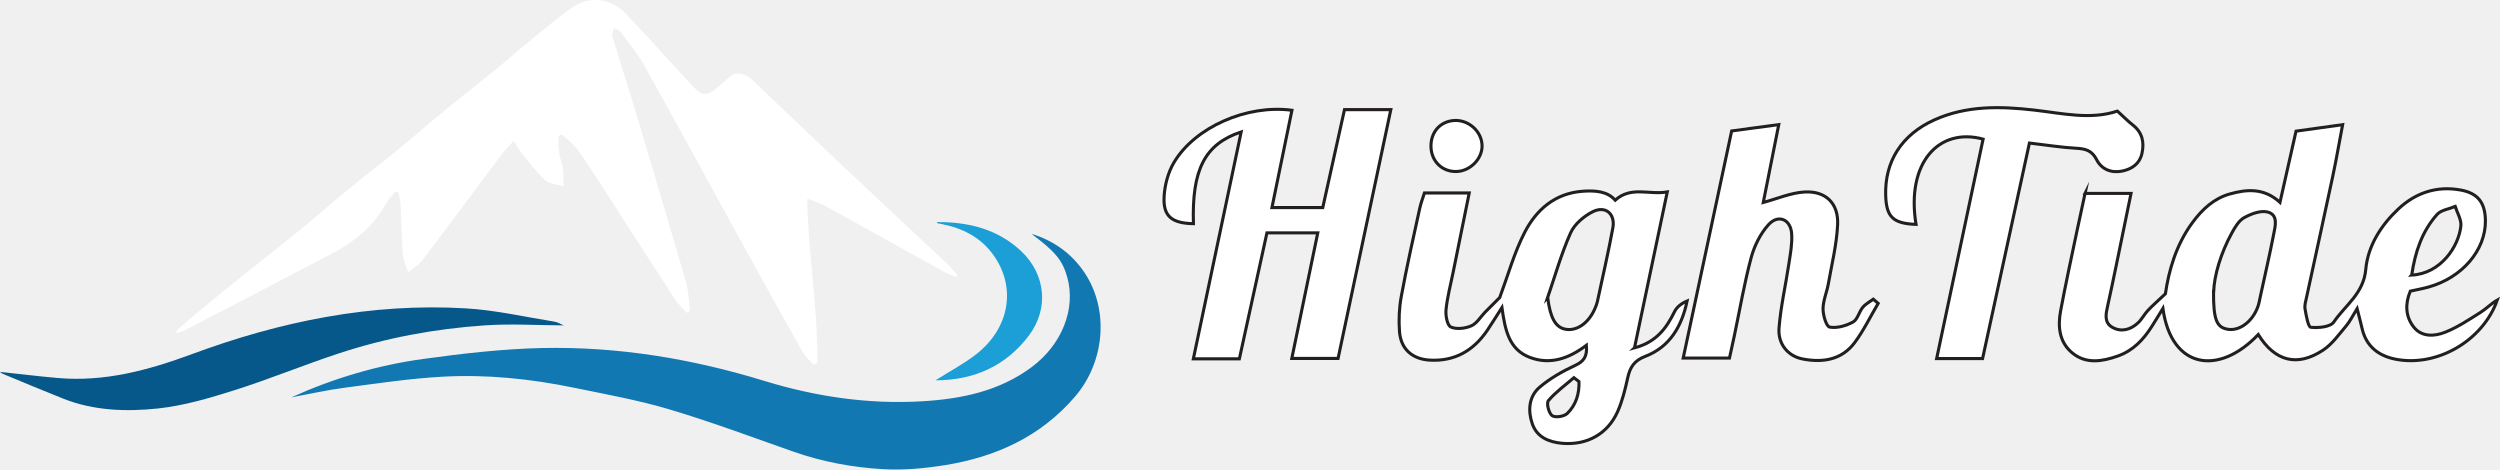
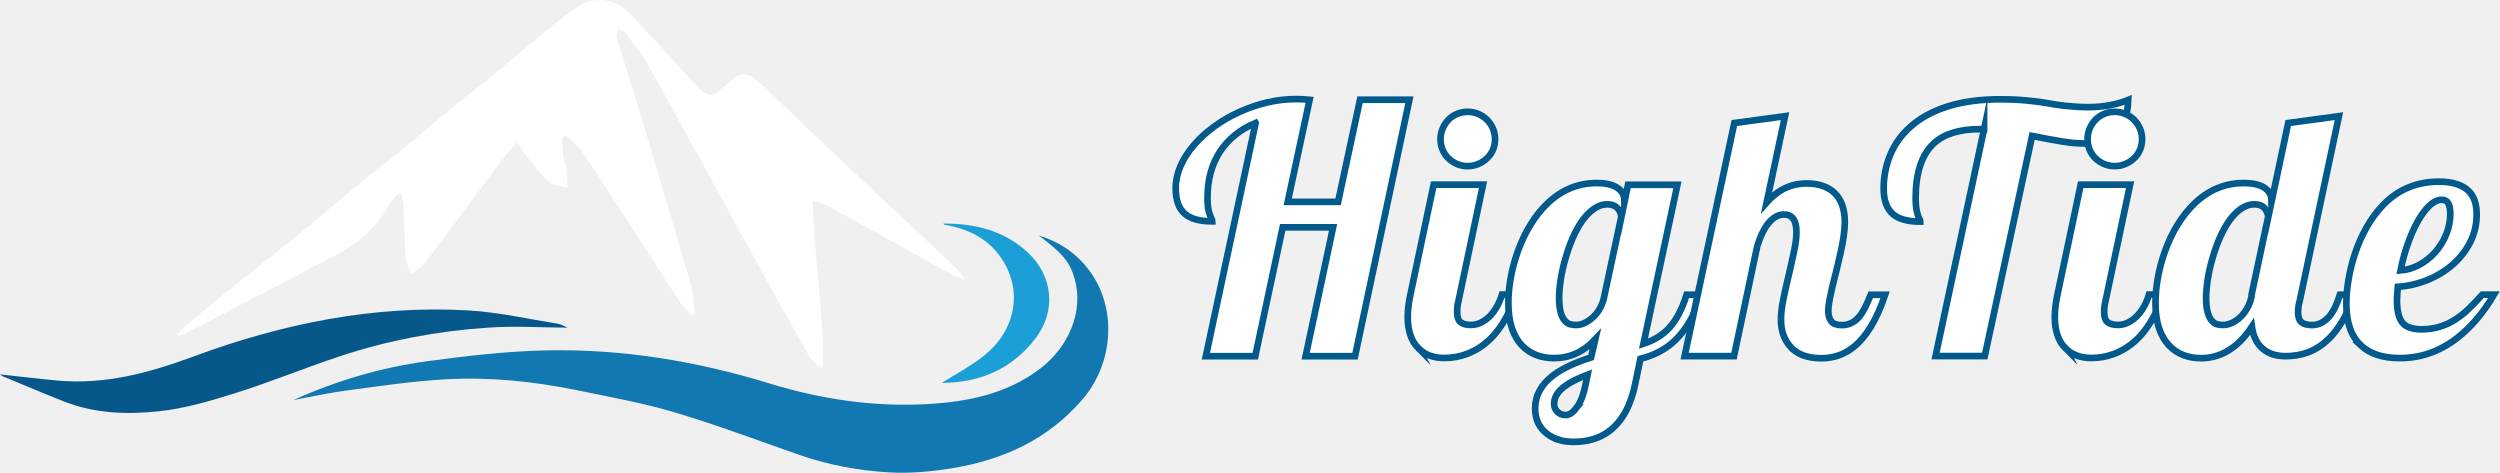
- <svg xmlns="http://www.w3.org/2000/svg" viewBox="0 0 389.05 73.06">
+ <svg xmlns="http://www.w3.org/2000/svg" viewBox="0 0 375.16 70.94">
  <defs>
-     <style>
-     .d{fill:#fff;}
-     .e{fill:#1278b1;}
-     .f{fill:#1c9ed7;}
-     .g{fill:#ffffff;}
-     .h{fill:#06588b;}
-     .g{stroke:#231f20;stroke-miterlimit:10;stroke-width:.48px;}
- </style>
+     <style>.d,.e{fill:#fff;}.f{fill:#1278b1;}.g{fill:#1c9ed7;}.h{fill:#06588b;}.e{stroke:#02598c;stroke-miterlimit:10;}</style>
  </defs>
  <g id="a" />
  <g id="b">
    <g id="c">
      <g>
+         <path class="d" d="M26.62,50.06c.68-.62,1.34-1.28,2.06-1.87,2.64-2.18,5.29-4.36,7.96-6.5,2.93-2.36,5.92-4.66,8.83-7.04,2.47-2.02,4.86-4.14,7.33-6.17,2.42-1.99,4.92-3.89,7.35-5.87,2.44-1.99,4.8-4.07,7.24-6.07,2.47-2.02,4.99-3.97,7.46-5.98,1.86-1.51,3.64-3.11,5.5-4.62,1.99-1.62,3.96-3.27,6.05-4.75,2.64-1.86,5.87-1.51,8.19,.93,3.45,3.61,6.76,7.34,10.16,11,1.35,1.45,2.19,1.44,3.64,.14,.64-.57,1.3-1.13,1.95-1.69,.87-.74,2.22-.52,3.36,.56,4.47,4.26,8.93,8.53,13.42,12.77,5.17,4.87,10.37,9.7,15.55,14.56,.71,.66,1.34,1.4,2.01,2.1l-.19,.33c-.62-.27-1.28-.48-1.87-.81-6.04-3.34-12.06-6.71-18.11-10.04-.69-.38-1.48-.58-2.54-.99,.17,8.56,1.64,16.68,1.53,24.86l-.58,.22c-.55-.63-1.23-1.18-1.63-1.9-3.01-5.33-5.97-10.68-8.92-16.04-5-9.09-9.96-18.21-15.01-27.27-.99-1.78-2.32-3.38-3.55-5.03-.22-.3-.71-.41-1.07-.6-.07,.44-.3,.92-.19,1.3,1.32,4.4,2.73,8.77,4.05,13.18,2.38,7.96,4.75,15.93,7.05,23.91,.4,1.38,.42,2.88,.62,4.32l-.53,.31c-.58-.67-1.26-1.29-1.74-2.03-3.24-4.97-6.43-9.96-9.65-14.94-1.68-2.59-3.33-5.2-5.1-7.72-.62-.88-1.58-1.53-2.39-2.28l-.5,.32c.04,.85,.02,1.72,.14,2.56,.11,.77,.46,1.51,.56,2.28,.11,.88,.07,1.78,.09,2.68-.94-.28-2.11-.29-2.76-.88-1.39-1.27-2.52-2.82-3.72-4.29-.36-.43-.61-.96-1.04-1.66-.68,.75-1.28,1.31-1.76,1.95-4.03,5.37-8.02,10.78-12.08,16.13-.55,.72-1.41,1.19-2.13,1.78-.27-.91-.71-1.8-.78-2.73-.2-2.54-.23-5.1-.36-7.65-.03-.55-.2-1.1-.3-1.65l-.42-.17c-.47,.57-1.04,1.08-1.38,1.71-1.88,3.45-4.75,5.84-8.15,7.63-7.48,3.94-14.99,7.82-22.49,11.71-.31,.16-.66,.22-.99,.33l-.18-.3Z" />
+         <path class="f" d="M44.06,60.02c6.37-2.88,13.05-4.85,19.96-5.8,5.94-.81,11.93-1.51,17.91-1.64,11.44-.25,22.62,1.61,33.58,4.97,7.73,2.37,15.68,3.56,23.8,3.08,5.95-.35,11.68-1.51,16.6-5.17,4.57-3.4,6.68-8.77,5.38-13.52-.71-2.6-1.81-3.91-5.42-6.61,3.34,1.03,6.05,2.93,8.02,5.87,3.73,5.59,3.08,13.47-1.45,18.74-5.19,6.03-11.95,9.09-19.6,10.33-3.09,.5-6.29,.8-9.41,.62-4.58-.27-9.11-1.1-13.49-2.63-6.22-2.18-12.4-4.5-18.71-6.38-4.75-1.41-9.66-2.3-14.53-3.3-6.53-1.34-13.15-2.03-19.8-1.66-4.96,.27-9.9,1.02-14.83,1.67-2.68,.35-5.33,.95-8,1.44Z" />
+         <path class="h" d="M85.24,49.17c-4.02-.02-8.05-.28-12.05,0-7.53,.51-14.94,1.89-22.12,4.27-5.23,1.73-10.34,3.84-15.6,5.5-3.8,1.2-7.7,2.36-11.63,2.78-4.77,.51-9.65,.34-14.26-1.48-3.07-1.21-6.1-2.5-9.15-3.76-.17-.07-.3-.21-.44-.3,2.91,.31,5.8,.67,8.7,.93,7.09,.63,13.71-1.16,20.3-3.6,13.34-4.94,27.12-7.76,41.42-6.92,4.47,.27,8.9,1.29,13.34,2,.51,.08,.98,.39,1.46,.6h.02Z" />
+         <path class="g" d="M141.55,33.55c4.8-.03,9.19,1.06,12.72,4.37,3.74,3.5,4.26,8.71,1.17,12.79-3.5,4.63-8.34,6.73-14.11,6.75,2.08-1.32,4.25-2.46,6.15-3.94,5.07-3.94,6.1-10.09,2.64-14.98-1.92-2.71-4.67-4.09-7.86-4.72-.19-.04-.38-.06-.57-.1-.04,0-.06-.07-.14-.19Z" />
+         <path class="h" d="M85.22,49.18l.22,.11c-.06-.04-.13-.08-.19-.12h-.02Z" />
        <g>
-           <path class="d" d="M27.41,51.55c.7-.64,1.38-1.32,2.12-1.93,2.72-2.25,5.45-4.49,8.2-6.7,3.02-2.43,6.09-4.8,9.1-7.25,2.55-2.08,5-4.27,7.55-6.35,2.5-2.05,5.07-4,7.57-6.05,2.51-2.05,4.95-4.19,7.46-6.25,2.54-2.08,5.14-4.09,7.69-6.16,1.91-1.56,3.75-3.2,5.66-4.76,2.05-1.67,4.08-3.37,6.23-4.89,2.71-1.91,6.04-1.55,8.43,.95,3.55,3.72,6.96,7.56,10.46,11.33,1.39,1.49,2.25,1.48,3.75,.14,.66-.59,1.34-1.17,2.01-1.75,.89-.76,2.29-.54,3.46,.58,4.61,4.38,9.19,8.79,13.82,13.15,5.32,5.02,10.68,9.99,16.02,15,.73,.68,1.38,1.44,2.07,2.16l-.2,.34c-.64-.27-1.31-.49-1.92-.83-6.22-3.44-12.42-6.91-18.65-10.34-.71-.39-1.52-.6-2.62-1.02,.17,8.81,1.69,17.18,1.57,25.6l-.6,.22c-.57-.65-1.27-1.22-1.68-1.95-3.1-5.49-6.15-11-9.19-16.52-5.15-9.36-10.25-18.75-15.46-28.09-1.02-1.83-2.39-3.48-3.65-5.18-.23-.31-.73-.42-1.1-.62-.07,.45-.31,.95-.19,1.34,1.36,4.53,2.82,9.04,4.17,13.57,2.45,8.2,4.89,16.4,7.26,24.63,.41,1.43,.44,2.96,.64,4.45l-.55,.32c-.6-.69-1.29-1.33-1.79-2.09-3.33-5.11-6.62-10.26-9.93-15.39-1.73-2.67-3.43-5.36-5.26-7.96-.64-.91-1.63-1.58-2.46-2.35l-.52,.33c.04,.88,.02,1.77,.15,2.63,.12,.79,.47,1.55,.57,2.34,.12,.91,.07,1.84,.09,2.76-.96-.28-2.18-.3-2.84-.91-1.43-1.31-2.59-2.91-3.83-4.42-.37-.45-.62-.99-1.07-1.71-.7,.77-1.32,1.34-1.81,2.01-4.15,5.53-8.26,11.1-12.44,16.61-.56,.74-1.46,1.23-2.2,1.83-.28-.94-.73-1.86-.81-2.81-.2-2.62-.23-5.25-.37-7.88-.03-.57-.2-1.14-.31-1.7l-.43-.18c-.48,.58-1.07,1.11-1.42,1.76-1.94,3.55-4.89,6.01-8.39,7.85-7.7,4.05-15.44,8.05-23.16,12.06-.31,.16-.68,.23-1.02,.34l-.18-.31Z" />
-           <path class="e" d="M45.38,61.82c6.56-2.97,13.44-5,20.55-5.97,6.11-.84,12.29-1.56,18.45-1.69,11.78-.25,23.3,1.66,34.58,5.12,7.97,2.44,16.15,3.66,24.51,3.17,6.12-.36,12.03-1.56,17.09-5.33,4.7-3.51,6.88-9.04,5.54-13.92-.73-2.68-1.86-4.03-5.58-6.81,3.44,1.06,6.23,3.02,8.26,6.05,3.85,5.76,3.17,13.88-1.5,19.3-5.35,6.21-12.3,9.37-20.19,10.64-3.19,.51-6.48,.82-9.69,.63-4.72-.27-9.39-1.13-13.89-2.71-6.41-2.25-12.77-4.63-19.27-6.57-4.89-1.46-9.95-2.37-14.96-3.4-6.72-1.38-13.54-2.09-20.39-1.71-5.11,.28-10.19,1.05-15.27,1.72-2.76,.36-5.49,.98-8.23,1.49Z" />
-           <path class="h" d="M87.79,50.64c-4.14-.02-8.29-.29-12.41,0-7.76,.53-15.39,1.95-22.79,4.4-5.39,1.78-10.65,3.96-16.06,5.67-3.91,1.24-7.93,2.43-11.98,2.86-4.92,.52-9.94,.35-14.68-1.52-3.16-1.25-6.29-2.57-9.43-3.87-.17-.07-.31-.21-.45-.31,2.99,.32,5.97,.69,8.96,.95,7.3,.65,14.12-1.2,20.91-3.71,13.74-5.09,27.93-8,42.66-7.12,4.61,.27,9.17,1.33,13.74,2.06,.52,.08,1,.4,1.51,.61h.02Z" />
-           <path class="f" d="M145.79,34.56c4.94-.03,9.46,1.09,13.1,4.5,3.85,3.61,4.39,8.98,1.21,13.18-3.61,4.77-8.59,6.94-14.53,6.95,2.15-1.36,4.37-2.53,6.33-4.05,5.22-4.06,6.29-10.39,2.72-15.42-1.98-2.79-4.81-4.21-8.1-4.86-.2-.04-.39-.06-.59-.1-.04,0-.06-.08-.15-.19Z" />
-         </g>
-         <g>
-           <path class="g" d="M324.47,30.1h7.16c-.81,3.95-1.57,7.68-2.34,11.4-.42,2.03-.84,4.05-1.29,6.07-.28,1.25-.6,2.61,.71,3.36,1.39,.8,2.85,.39,4-.68,.6-.55,.98-1.33,1.54-1.93,.71-.76,1.5-1.43,2.73-2.6,.51-3.5,1.61-7.56,4.2-11.07,1.51-2.06,3.35-3.77,5.81-4.46,2.61-.73,5.3-1,7.82,1.3,.86-3.81,1.66-7.37,2.5-11.08l7.25-1.01c-.55,2.88-.99,5.48-1.54,8.05-1.33,6.27-2.72,12.53-4.07,18.79-.13,.61-.34,1.26-.24,1.84,.18,1.02,.49,2.81,.89,2.85,1.19,.13,3.06-.04,3.58-.81,1.77-2.61,4.64-4.43,4.98-8.18,.32-3.64,2.33-6.84,5.05-9.4,2.73-2.57,6.02-3.64,9.71-2.97,2.74,.5,3.83,2.01,3.86,4.79,.04,4.58-3.63,8.86-8.86,10.31-.89,.25-1.81,.41-2.83,.64-.83,1.99-.75,3.94,.52,5.57,1.26,1.61,3.26,1.47,4.88,.83,1.97-.77,3.77-1.99,5.58-3.13,.89-.56,1.62-1.36,2.56-1.89-2.28,6.42-9.51,10.51-15.93,9.19-2.61-.54-4.5-2.02-5.12-4.79-.2-.9-.45-1.79-.77-3.07-.68,1.1-1.1,1.99-1.71,2.71-1.13,1.33-2.18,2.84-3.6,3.77-4.03,2.65-7.48,1.72-10.07-2.44-6.13,6.46-13.53,5.38-14.84-4.06-.68,1.11-1.19,1.96-1.72,2.79-1.3,2.06-2.93,3.78-5.28,4.61-2.41,.85-4.92,1.3-7.08-.46-2.05-1.67-2.3-4.11-1.84-6.55,.78-4.17,1.68-8.31,2.55-12.46,.4-1.91,.82-3.81,1.26-5.85Zm20,15.25c-.03,4.4,.49,5.54,2.1,5.87,1.89,.39,3.99-1.15,4.82-3.56,.17-.49,.25-1,.36-1.51,.7-3.23,1.45-6.46,2.08-9.7,.25-1.28,.75-3.02-.96-3.46-1.08-.27-2.56,.29-3.63,.88-.83,.46-1.43,1.49-1.92,2.38-1.77,3.22-2.74,6.68-2.83,9.1Zm30.83-2.54c4.47-.21,7.32-4.39,7.66-7.65,.1-.97-.56-2.02-.88-3.03-.96,.4-2.21,.55-2.83,1.25-2.29,2.58-3.4,5.75-3.94,9.42Z" />
-           <path class="g" d="M254.35,54.14c3.4-.89,4.98-3.06,6.24-5.64,.36-.73,1.08-1.29,1.96-1.66-.83,3.94-2.69,7.15-6.52,8.62-1.71,.65-2.36,1.68-2.72,3.31-.4,1.81-.84,3.65-1.59,5.32-1.55,3.46-4.79,5.22-8.57,4.9-2.08-.18-3.95-.93-4.68-3-.72-2.04-.59-4.28,1.16-5.76,1.62-1.37,3.55-2.46,5.49-3.36,1.36-.63,1.9-1.38,1.76-3.14-2.77,2.09-5.65,3.07-8.77,1.9-3.3-1.23-3.89-4.28-4.38-7.77-.92,1.43-1.59,2.54-2.32,3.61-2.15,3.13-5.07,4.8-8.94,4.57-2.69-.16-4.47-1.71-4.68-4.43-.14-1.84-.05-3.74,.29-5.55,.84-4.57,1.87-9.11,2.86-13.65,.17-.79,.47-1.55,.73-2.38h6.97c-.85,4.21-1.69,8.29-2.51,12.38-.39,1.92-.9,3.83-1.1,5.78-.09,.91,.18,2.42,.74,2.69,.86,.41,2.24,.24,3.19-.17,.87-.38,1.45-1.41,2.16-2.14,.79-.81,1.6-1.6,2.27-2.27,1.28-3.43,2.24-6.95,3.87-10.12,1.8-3.5,4.66-6.06,8.93-6.41,2.03-.16,3.93-.02,5.17,1.38,2.49-2.23,5.26-.79,8.1-1.28-1.74,8.27-3.39,16.11-5.1,24.26Zm-13.5-7.83c.39,3.08,1.18,4.68,2.85,4.94,1.81,.28,3.65-1.09,4.58-3.42,.11-.29,.24-.58,.3-.88,.82-3.82,1.7-7.63,2.41-11.47,.41-2.19-1.13-3.52-3.11-2.54-1.38,.69-2.85,1.93-3.46,3.29-1.45,3.25-2.42,6.71-3.58,10.09Zm4.87,13.07l-.79-.6c-1.35,1.17-2.83,2.22-3.97,3.57-.33,.39,.06,1.94,.58,2.33,.48,.35,1.87,.14,2.36-.34,1.36-1.32,1.89-3.08,1.82-4.96Z" />
-           <path class="g" d="M201.05,17.16l-3.11,15.14h7.91l3.38-15.24h7.21c-2.75,12.97-5.46,25.78-8.21,38.72h-7.2l4.04-19.54h-7.91l-4.29,19.6h-7.16c2.49-11.8,4.94-23.44,7.44-35.31-5.7,1.89-7.68,5.92-7.43,14.28-3.38-.07-4.74-1.15-4.56-4.24,.1-1.78,.61-3.72,1.51-5.25,3.25-5.51,11.36-9.1,18.38-8.16Z" />
-           <path class="g" d="M329.51,17.29c1.07,.97,1.68,1.61,2.38,2.15,1.5,1.16,1.83,2.69,1.44,4.44-.36,1.62-1.56,2.42-3.05,2.74-1.69,.36-3.24-.27-3.99-1.75-.75-1.48-1.76-1.72-3.21-1.8-2.26-.12-4.5-.49-7.26-.81-2.43,11.17-4.85,22.31-7.29,33.54h-7.15c2.43-11.46,4.83-22.81,7.23-34.15-6.91-1.87-12,3.7-10.44,13.27-3.57-.14-4.61-1.13-4.72-4.49-.17-5.31,2.5-9.47,7.55-11.76,5.01-2.27,10.3-2.14,15.55-1.54,4.42,.51,8.79,1.55,12.95,.16Z" />
-           <path class="g" d="M269.48,20.38l7.33-.99-2.41,12.12c2.16-.58,4.25-1.5,6.38-1.63,3.34-.21,5.36,1.77,5.19,5.11-.15,3.07-.9,6.11-1.44,9.15-.23,1.32-.82,2.62-.83,3.92,0,1,.51,2.75,1.03,2.84,1.15,.21,2.56-.2,3.64-.79,.7-.38,.93-1.57,1.51-2.28,.43-.52,1.08-.85,1.64-1.27l.76,.65c-1.22,2.06-2.26,4.25-3.69,6.15-2.03,2.69-5.02,3.11-8.13,2.49-2.2-.44-3.8-2.31-3.61-4.77,.26-3.38,1.04-6.71,1.54-10.07,.23-1.53,.53-3.08,.43-4.61-.14-2.29-2.09-3.12-3.62-1.42-1.25,1.39-2.19,3.28-2.68,5.1-1.07,3.98-1.76,8.07-2.61,12.11-.23,1.11-.49,2.22-.77,3.53h-7.2c2.51-11.78,5.01-23.46,7.54-35.34Z" />
-           <path class="g" d="M226.7,26.69c-2.23,.08-3.93-1.54-4.01-3.8-.08-2.31,1.43-4.02,3.64-4.14,2.25-.12,4.28,1.72,4.31,3.93,.03,2.03-1.84,3.94-3.95,4.01Z" />
+           <path class="e" d="M188.41,18.45c-2.31,.97-4.09,2.41-5.34,4.32s-1.87,4.23-1.87,6.96c0,1.11,.13,1.96,.38,2.56,.07,.22,.15,.41,.25,.58,.07,.12,.1,.23,.1,.35-1.84,0-3.21-.37-4.09-1.1-.94-.79-1.41-2.08-1.41-3.89,0-1.1,.24-2.21,.72-3.31s1.16-2.17,2.05-3.19c.85-.99,1.86-1.9,3.01-2.74,1.16-.84,2.41-1.57,3.77-2.19,2.88-1.29,5.71-1.93,8.49-1.93,.77,0,1.46,.03,2.06,.1l-3.29,15.32h7.56l3.29-15.32h7.41l-8.16,38.48h-7.41l4.12-19.34h-7.56l-4.12,19.34h-7.41l7.46-34.98Z" />
+           <path class="e" d="M212.86,52.28c-1.07-1.07-1.61-2.64-1.61-4.7,0-.97,.13-2.09,.4-3.37l3.49-16.5h7.41l-3.69,17.48c-.13,.44-.2,.99-.2,1.66,0,.7,.16,1.2,.49,1.48,.33,.28,.86,.43,1.59,.43,.5,0,.99-.11,1.47-.34,.48-.23,.92-.54,1.32-.94,.82-.82,1.44-1.91,1.86-3.27h2.16c-.92,2.6-2.08,4.66-3.47,6.2-1.17,1.26-2.49,2.16-3.97,2.71-1.07,.4-2.19,.6-3.37,.6-1.64,0-2.94-.49-3.89-1.46Zm5.8-27.66c-.5-.21-.94-.5-1.31-.87-.37-.35-.66-.78-.87-1.28-.21-.5-.31-1.03-.31-1.58s.1-1.08,.31-1.58,.5-.95,.87-1.33c.37-.39,.8-.68,1.31-.89,.5-.21,1.03-.31,1.58-.31s1.08,.1,1.58,.31,.95,.51,1.33,.89,.68,.83,.89,1.33,.31,1.03,.31,1.58-.1,1.08-.31,1.58c-.21,.5-.51,.93-.89,1.28-.39,.37-.83,.66-1.33,.87-.5,.21-1.03,.31-1.58,.31s-1.08-.1-1.58-.31Z" />
+           <path class="e" d="M233.88,65.98c-.69-.21-1.29-.52-1.8-.94-.54-.42-.95-.94-1.26-1.57-.3-.63-.45-1.35-.45-2.17,0-1.94,.91-3.61,2.74-5,1.37-1.02,3.26-1.91,5.65-2.66l.63-2.71c-1.76,1.88-3.82,2.81-6.18,2.81-1.96,0-3.54-.61-4.75-1.83-1.41-1.44-2.11-3.58-2.11-6.43,0-1.21,.12-2.48,.36-3.82,.24-1.34,.6-2.66,1.07-3.97,1.07-2.95,2.54-5.32,4.4-7.13,2.14-2.06,4.61-3.09,7.41-3.09,1.39,0,2.43,.24,3.13,.72s1.04,1.11,1.04,1.9v.3l.55-2.66h7.41l-5.1,23.86c1.62-.54,2.92-1.34,3.89-2.41,1.05-1.16,1.92-2.8,2.59-4.95h2.16c-.92,3.05-2.29,5.4-4.12,7.06-1.34,1.21-3,2.06-4.97,2.56l-.78,3.72c-.65,3.28-1.96,5.66-3.92,7.13-1.42,1.07-3.21,1.61-5.35,1.61-.8,0-1.55-.1-2.25-.31Zm2.73-4.83c.57-.74,1.01-1.88,1.33-3.44l.3-1.48c-1.56,.59-2.72,1.18-3.49,1.78-1.02,.77-1.53,1.63-1.53,2.59,0,.45,.14,.83,.43,1.13,.32,.37,.75,.55,1.31,.55s1.09-.38,1.66-1.13Zm2.29-13.41c.89-.77,1.48-1.77,1.78-2.99l2.61-12.18c0-.17-.04-.36-.11-.58s-.18-.42-.31-.6c-.4-.49-.96-.73-1.68-.73s-1.35,.23-2,.68c-.65,.45-1.25,1.08-1.82,1.88-1,1.46-1.83,3.36-2.49,5.7-.3,1.04-.53,2.06-.68,3.08-.15,1.01-.23,1.93-.23,2.75,0,1.71,.32,2.86,.95,3.47,.22,.23,.46,.39,.73,.45,.27,.07,.57,.1,.9,.1,.74,0,1.52-.34,2.34-1.03Z" />
+           <path class="e" d="M268.59,51.93c-.89-1.04-1.33-2.37-1.33-3.99,0-.77,.1-1.67,.29-2.69,.19-1.02,.48-2.34,.87-3.94,.38-1.64,.67-2.95,.87-3.93s.29-1.83,.29-2.55c0-1.76-.62-2.64-1.86-2.64-.87,0-1.67,.46-2.41,1.38-.62,.79-1.16,1.91-1.61,3.37l-3.49,16.5h-7.41l7.46-34.98,7.61-1.03-2.76,12.96c1-1.12,2.08-1.91,3.24-2.36,.85-.33,1.77-.5,2.76-.5,1.74,0,3.11,.45,4.12,1.36,1.07,.99,1.61,2.47,1.61,4.45,0,1.19-.22,2.74-.65,4.65-.12,.55-.31,1.38-.58,2.49-.49,1.86-.84,3.34-1.05,4.45-.13,.7-.2,1.27-.2,1.71,0,.69,.15,1.22,.46,1.59,.31,.38,.84,.56,1.59,.56,1.02,0,1.88-.42,2.59-1.26,.54-.64,1.11-1.73,1.73-3.29h2.16c-1.27,3.77-2.88,6.4-4.82,7.91-1.37,1.07-2.96,1.61-4.75,1.61-2.13,0-3.7-.6-4.72-1.81Z" />
+           <path class="e" d="M297.74,19.38h-.6c-3.05,0-5.34,.69-6.88,2.08-1.86,1.67-2.79,4.45-2.79,8.31,0,1.07,.12,1.93,.35,2.56,.07,.22,.15,.41,.25,.58,.07,.12,.1,.23,.1,.35-1.86,0-3.21-.37-4.07-1.1-.95-.8-1.43-2.09-1.43-3.87s.33-3.46,.99-5.06c.66-1.6,1.67-3,3.03-4.21,1.46-1.31,3.31-2.32,5.56-3.04,2.25-.72,4.91-1.08,7.97-1.08,1.76,0,3.44,.1,5.05,.3,.5,.05,1.16,.14,1.96,.28,1.34,.25,2.63,.42,3.87,.5,.6,.07,1.36,.1,2.29,.1,1.14,0,2.23-.1,3.27-.3,1.04-.2,1.94-.46,2.71-.78-.08,2.24-.66,3.89-1.72,4.95s-2.63,1.58-4.71,1.58c-1.12,0-2.25-.09-3.39-.28-1.14-.18-2.67-.47-4.6-.85l-7.11,33.03h-7.38l7.28-34.06Z" />
+           <path class="e" d="M309.96,52.28c-1.07-1.07-1.61-2.64-1.61-4.7,0-.97,.13-2.09,.4-3.37l3.49-16.5h7.41l-3.69,17.48c-.13,.44-.2,.99-.2,1.66,0,.7,.16,1.2,.49,1.48,.33,.28,.86,.43,1.59,.43,.5,0,.99-.11,1.47-.34,.48-.23,.92-.54,1.32-.94,.82-.82,1.44-1.91,1.86-3.27h2.16c-.92,2.6-2.08,4.66-3.47,6.2-1.17,1.26-2.49,2.16-3.97,2.71-1.07,.4-2.19,.6-3.37,.6-1.64,0-2.94-.49-3.89-1.46Zm5.8-27.66c-.5-.21-.94-.5-1.31-.87-.37-.35-.66-.78-.87-1.28-.21-.5-.31-1.03-.31-1.58s.1-1.08,.31-1.58,.5-.95,.87-1.33c.37-.39,.8-.68,1.31-.89,.5-.21,1.03-.31,1.58-.31s1.08,.1,1.58,.31,.95,.51,1.33,.89,.68,.83,.89,1.33,.31,1.03,.31,1.58-.1,1.08-.31,1.58c-.21,.5-.51,.93-.89,1.28-.39,.37-.83,.66-1.33,.87-.5,.21-1.03,.31-1.58,.31s-1.08-.1-1.58-.31Z" />
+           <path class="e" d="M325.57,51.91c-1.41-1.44-2.11-3.58-2.11-6.43,0-1.21,.12-2.48,.36-3.82,.24-1.34,.6-2.66,1.07-3.97,1.07-2.95,2.54-5.32,4.4-7.13,2.14-2.06,4.61-3.09,7.41-3.09,1.39,0,2.43,.24,3.13,.72s1.04,1.11,1.04,1.9v.2l2.51-11.83,7.61-1.03-5.9,27.78c-.15,.5-.23,1.06-.23,1.66,0,.7,.17,1.2,.5,1.48,.33,.28,.87,.43,1.61,.43,.95,0,1.81-.43,2.56-1.28,.64-.75,1.17-1.84,1.61-3.27h2.16c-.9,2.58-2.02,4.61-3.34,6.1-1.12,1.24-2.37,2.1-3.74,2.59-.99,.35-2.07,.53-3.24,.53-1.42,0-2.57-.38-3.44-1.13-.87-.75-1.41-1.85-1.61-3.29-.92,1.39-1.92,2.46-2.99,3.21-1.39,1-2.93,1.51-4.62,1.51-1.96,0-3.54-.61-4.75-1.83Zm9.28-3.42c.43-.18,.83-.44,1.22-.78,.9-.82,1.51-1.89,1.81-3.21v-.28l2.51-11.78c-.12-.47-.28-.85-.5-1.13-.35-.44-.89-.65-1.61-.65s-1.35,.23-2,.68c-.65,.45-1.25,1.08-1.82,1.88-1,1.46-1.83,3.36-2.49,5.7-.3,1.04-.53,2.06-.68,3.08-.15,1.01-.23,1.93-.23,2.75,0,1.71,.32,2.86,.95,3.47,.22,.23,.46,.39,.73,.45,.27,.07,.57,.1,.9,.1,.37,0,.77-.09,1.19-.28Z" />
+           <path class="e" d="M354.29,51.83c-1.46-1.36-2.19-3.44-2.19-6.25,0-1.05,.1-2.23,.31-3.52,.21-1.29,.52-2.58,.94-3.87,.47-1.44,1.07-2.8,1.8-4.09,.73-1.29,1.58-2.43,2.55-3.42,2.24-2.28,5.01-3.42,8.29-3.42,2.09,0,3.62,.5,4.57,1.51,.74,.79,1.1,1.93,1.1,3.42s-.32,2.83-.95,4.11c-.64,1.28-1.52,2.42-2.64,3.4-1.12,.97-2.39,1.75-3.82,2.32-1.42,.58-2.9,.92-4.42,1.02-.08,.87-.13,1.56-.13,2.06,0,1.67,.32,2.83,.95,3.47,.55,.57,1.47,.85,2.76,.85,1.86,0,3.56-.5,5.1-1.51,.65-.42,1.28-.92,1.88-1.49,.6-.58,1.31-1.31,2.11-2.2h1.76c-1.62,2.75-3.49,4.93-5.6,6.56-2.6,1.98-5.44,2.96-8.54,2.96-2.53,0-4.48-.64-5.85-1.91Zm8.74-12.08c.9-.49,1.71-1.12,2.41-1.91,.7-.8,1.26-1.7,1.66-2.7s.6-2.01,.6-3.05c0-.69-.1-1.21-.29-1.57-.19-.36-.52-.54-.99-.54-.62,0-1.24,.3-1.87,.9-.63,.6-1.23,1.43-1.82,2.49-.54,.99-1.02,2.11-1.46,3.37-.44,1.26-.78,2.54-1.03,3.84,.95-.07,1.88-.34,2.79-.83Z" />
        </g>
      </g>
    </g>
  </g>
</svg>
